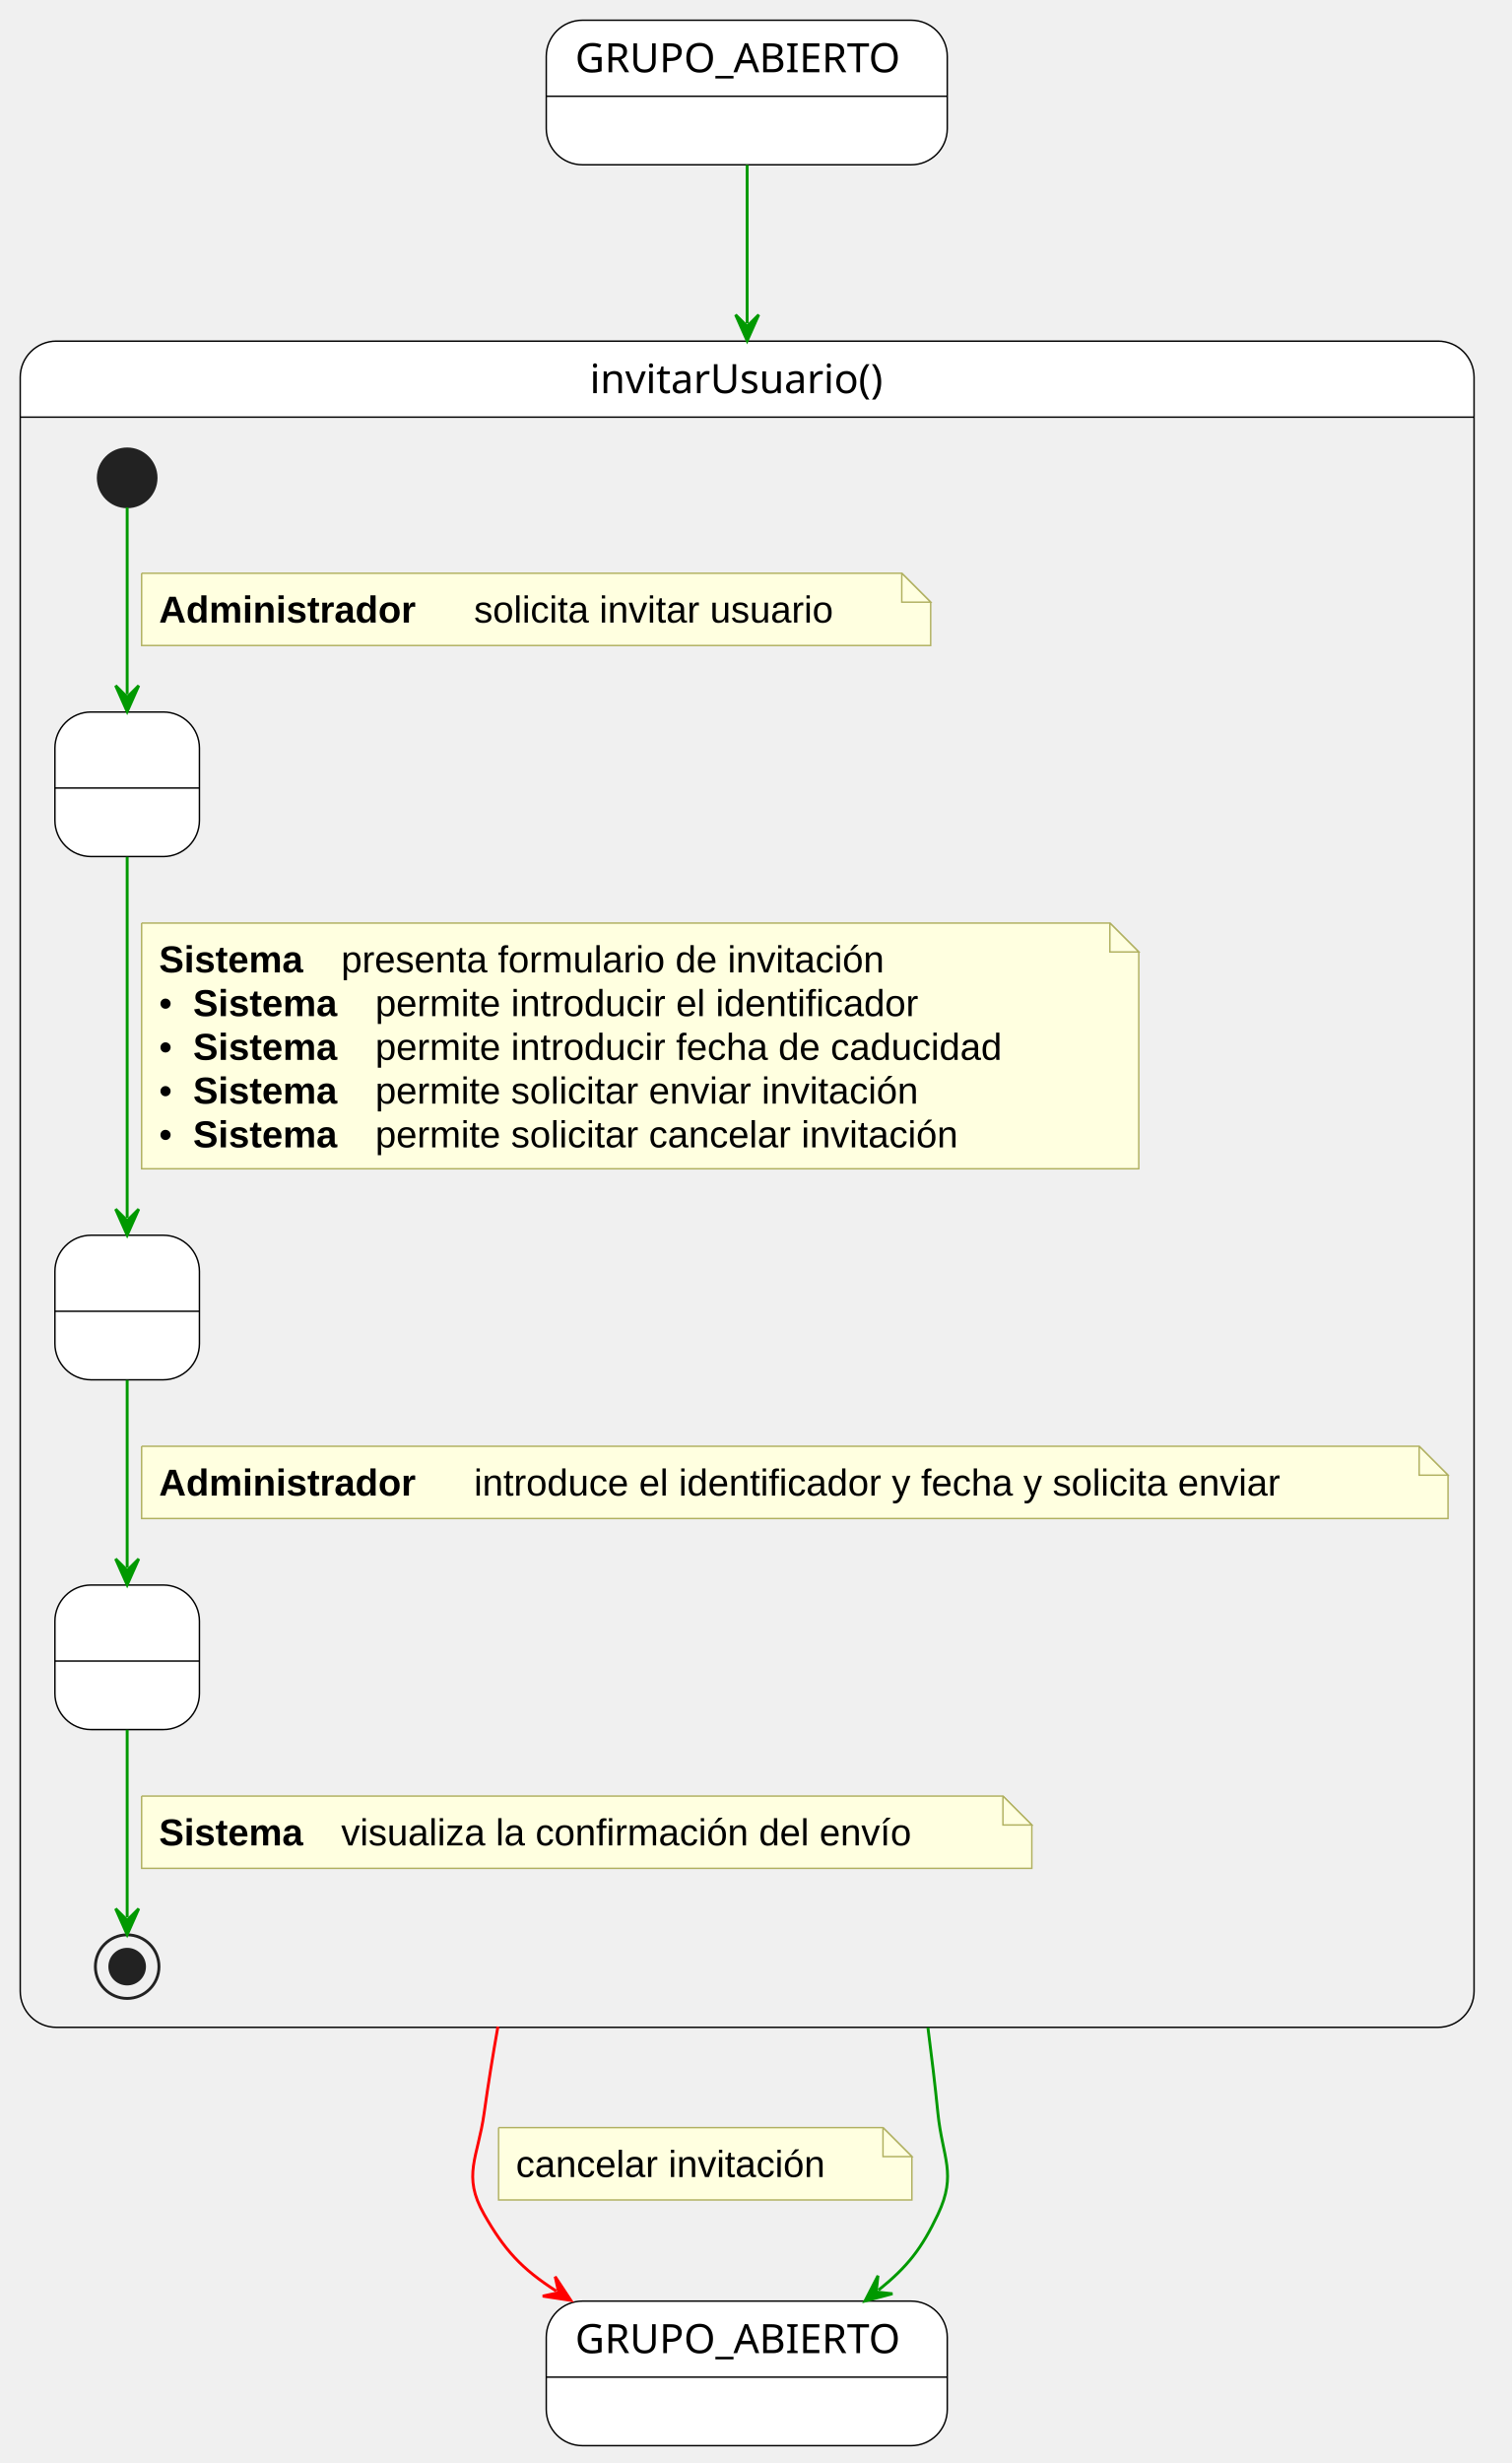
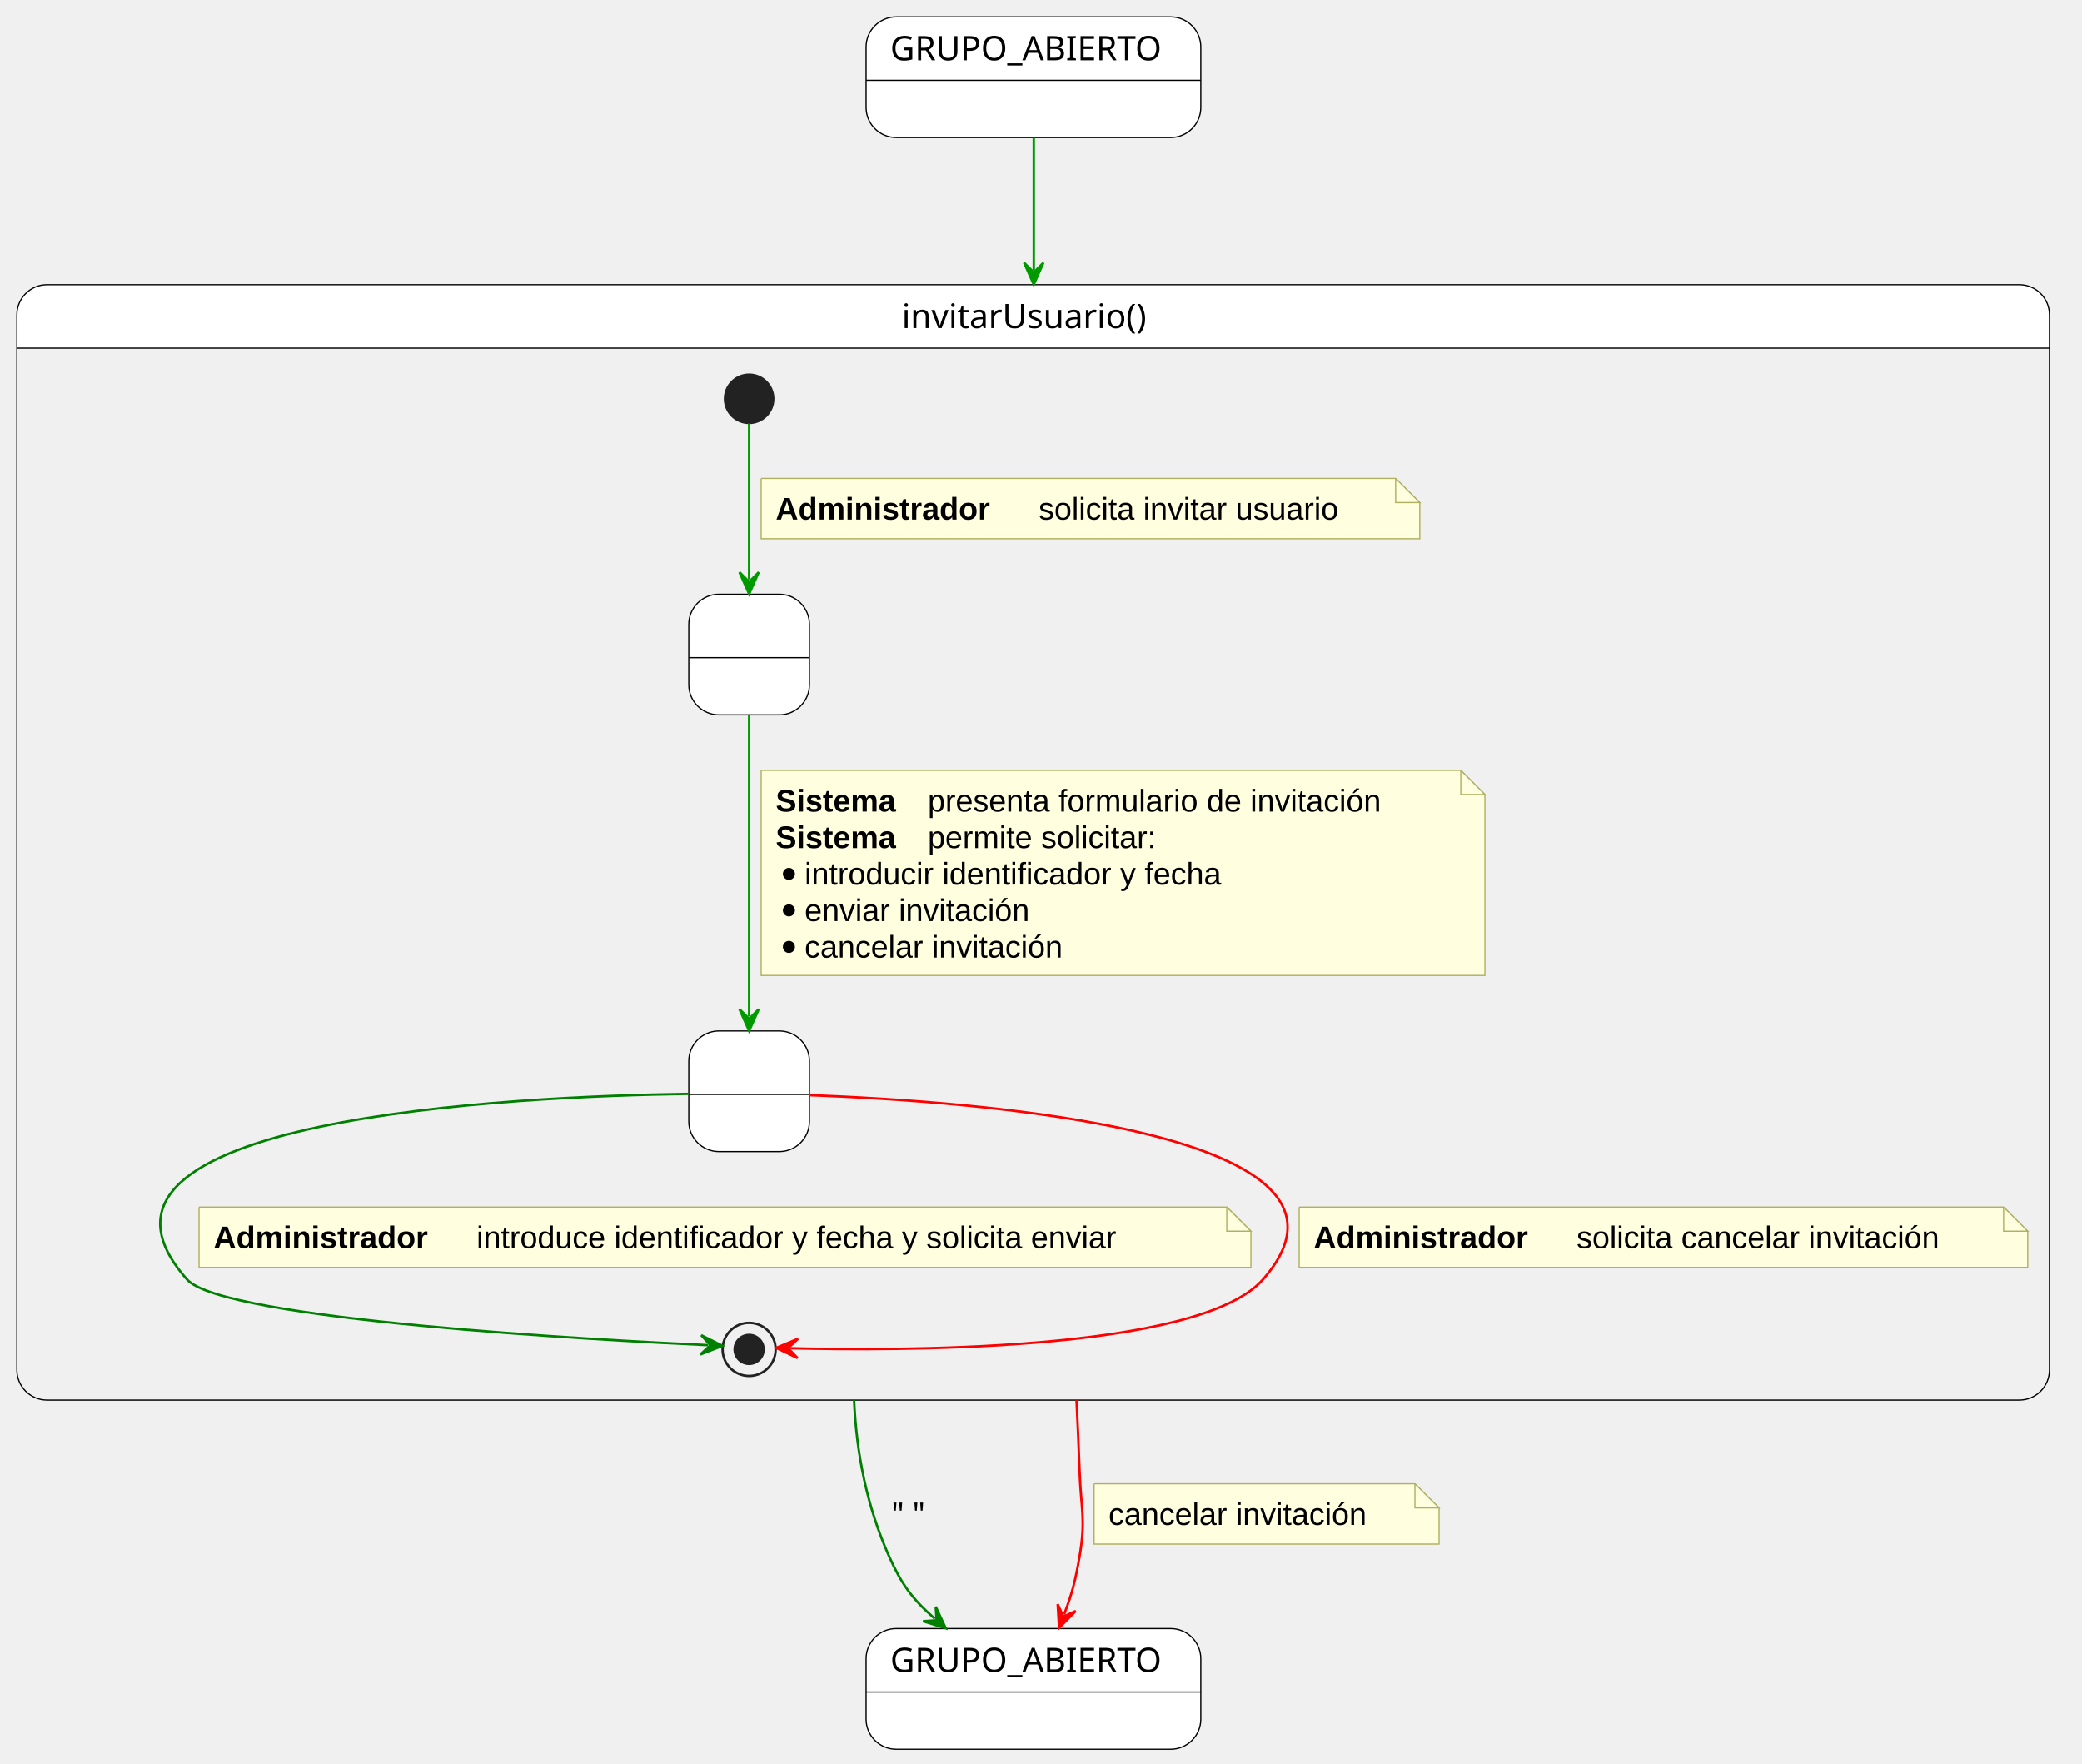
- <svg xmlns="http://www.w3.org/2000/svg" contentStyleType="text/css" data-diagram-type="STATE" height="852px" preserveAspectRatio="none" style="width:523px;height:852px;background:#FFFFFF;" version="1.1" viewBox="0 0 523 852" width="523px" zoomAndPan="magnify">
+ <svg xmlns="http://www.w3.org/2000/svg" contentStyleType="text/css" data-diagram-type="STATE" height="731px" preserveAspectRatio="none" style="width:863px;height:731px;background:#FFFFFF;" version="1.1" viewBox="0 0 863 731" width="863px" zoomAndPan="magnify">
  <defs />
  <g>
    <g id="Inicio">
-       <rect fill="#FFFFFF" height="50" rx="12.5" ry="12.5" style="stroke:#000000;stroke-width:0.5;" width="138.74" x="189" y="7" />
-       <line style="stroke:#000000;stroke-width:0.5;" x1="189" x2="327.74" y1="33.297" y2="33.297" />
-       <text fill="#000000" font-family="sans-serif" font-size="14" lengthAdjust="spacing" textLength="118.74" x="199" y="24.995">GRUPO_ABIERTO</text>
+       <rect fill="#FFFFFF" height="50" rx="12.5" ry="12.5" style="stroke:#000000;stroke-width:0.5;" width="138.74" x="359" y="7" />
+       <line style="stroke:#000000;stroke-width:0.5;" x1="359" x2="497.74" y1="33.297" y2="33.297" />
+       <text fill="#000000" font-family="sans-serif" font-size="14" lengthAdjust="spacing" textLength="118.74" x="369" y="24.995">GRUPO_ABIERTO</text>
    </g>
-     <path d="M19.5,118 L497.5,118 A12.5,12.5 0 0 1 510,130.5 L510,144.297 L7,144.297 L7,130.5 A12.5,12.5 0 0 1 19.5,118" fill="#FFFFFF" />
-     <rect fill="none" height="583.297" rx="12.5" ry="12.5" style="stroke:#000000;stroke-width:0.5;" width="503" x="7" y="118" />
-     <line style="stroke:#000000;stroke-width:0.5;" x1="7" x2="510" y1="144.297" y2="144.297" />
-     <text fill="#000000" font-family="sans-serif" font-size="14" lengthAdjust="spacing" textLength="108.89" x="204.055" y="135.995">invitarUsuario()</text>
-     <g id="MainBlock.Paso1">
-       <rect fill="#FFFFFF" height="50" rx="12.5" ry="12.5" style="stroke:#000000;stroke-width:0.5;" width="50" x="19" y="246.297" />
-       <line style="stroke:#000000;stroke-width:0.5;" x1="19" x2="69" y1="272.594" y2="272.594" />
-       <text fill="#000000" font-family="sans-serif" font-size="14" lengthAdjust="spacing" textLength="4.45" x="41.775" y="264.292"> </text>
+     <path d="M19.5,118 L837.01,118 A12.5,12.5 0 0 1 849.51,130.5 L849.51,144.297 L7,144.297 L7,130.5 A12.5,12.5 0 0 1 19.5,118" fill="#FFFFFF" />
+     <rect fill="none" height="462.297" rx="12.5" ry="12.5" style="stroke:#000000;stroke-width:0.5;" width="842.51" x="7" y="118" />
+     <line style="stroke:#000000;stroke-width:0.5;" x1="7" x2="849.51" y1="144.297" y2="144.297" />
+     <text fill="#000000" font-family="sans-serif" font-size="14" lengthAdjust="spacing" textLength="108.89" x="373.81" y="135.995">invitarUsuario()</text>
+     <g id="MainBlock.EstadoFormulario">
+       <rect fill="#FFFFFF" height="50" rx="12.5" ry="12.5" style="stroke:#000000;stroke-width:0.5;" width="50" x="285.51" y="246.297" />
+       <line style="stroke:#000000;stroke-width:0.5;" x1="285.51" x2="335.51" y1="272.594" y2="272.594" />
+       <text fill="#000000" font-family="sans-serif" font-size="14" lengthAdjust="spacing" textLength="4.45" x="308.285" y="264.292"> </text>
    </g>
-     <g id="MainBlock.Paso2">
-       <rect fill="#FFFFFF" height="50" rx="12.5" ry="12.5" style="stroke:#000000;stroke-width:0.5;" width="50" x="19" y="427.297" />
-       <line style="stroke:#000000;stroke-width:0.5;" x1="19" x2="69" y1="453.594" y2="453.594" />
-       <text fill="#000000" font-family="sans-serif" font-size="14" lengthAdjust="spacing" textLength="4.45" x="41.775" y="445.292"> </text>
+     <g id="MainBlock.EstadoDecision">
+       <rect fill="#FFFFFF" height="50" rx="12.5" ry="12.5" style="stroke:#000000;stroke-width:0.5;" width="50" x="285.51" y="427.297" />
+       <line style="stroke:#000000;stroke-width:0.5;" x1="285.51" x2="335.51" y1="453.594" y2="453.594" />
+       <text fill="#000000" font-family="sans-serif" font-size="14" lengthAdjust="spacing" textLength="4.45" x="308.285" y="445.292"> </text>
    </g>
-     <g id="MainBlock.Paso3">
-       <rect fill="#FFFFFF" height="50" rx="12.5" ry="12.5" style="stroke:#000000;stroke-width:0.5;" width="50" x="19" y="548.297" />
-       <line style="stroke:#000000;stroke-width:0.5;" x1="19" x2="69" y1="574.594" y2="574.594" />
-       <text fill="#000000" font-family="sans-serif" font-size="14" lengthAdjust="spacing" textLength="4.45" x="41.775" y="566.292"> </text>
+     <ellipse cx="310.51" cy="165.297" fill="#222222" rx="10" ry="10" style="stroke:#222222;stroke-width:1;" />
+     <ellipse cx="310.51" cy="559.297" fill="none" rx="11" ry="11" style="stroke:#222222;stroke-width:1;" />
+     <ellipse cx="310.51" cy="559.297" fill="#222222" rx="6" ry="6" style="stroke:#222222;stroke-width:1;" />
+     <g class="link" data-entity-1=".start.MainBlock" data-entity-2="EstadoFormulario" data-source-line="29" data-uid="lnk3" id="link_.start.MainBlock_EstadoFormulario">
+       <path d="M310.51,175.527 C310.51,191.237 310.51,217.657 310.51,240.167" fill="none" id="*start*MainBlock-to-EstadoFormulario" style="stroke:#009900;stroke-width:1;" />
+       <polygon fill="#009900" points="310.51,246.167,314.51,237.167,310.51,241.167,306.51,237.167,310.51,246.167" style="stroke:#009900;stroke-width:1;" />
+       <path d="M315.51,198.297 L315.51,223.297 L588.51,223.297 L588.51,208.297 L578.51,198.297 L315.51,198.297" fill="#FFFFE0" style="stroke:#B0B060;stroke-width:0.5;" />
+       <path d="M578.51,198.297 L578.51,208.297 L588.51,208.297 L578.51,198.297" fill="#FFFFE0" style="stroke:#B0B060;stroke-width:0.5;" />
+       <text fill="#000000" font-family="Arial" font-size="13" font-weight="bold" lengthAdjust="spacing" textLength="104.863" x="321.51" y="215.364">Administrador</text>
+       <text fill="#000000" font-family="Arial" font-size="13" lengthAdjust="spacing" textLength="143.73" x="430.506" y="215.364">solicita invitar usuario</text>
    </g>
-     <ellipse cx="44" cy="165.297" fill="#222222" rx="10" ry="10" style="stroke:#222222;stroke-width:1;" />
-     <ellipse cx="44" cy="680.297" fill="none" rx="11" ry="11" style="stroke:#222222;stroke-width:1;" />
-     <ellipse cx="44" cy="680.297" fill="#222222" rx="6" ry="6" style="stroke:#222222;stroke-width:1;" />
-     <g class="link" data-entity-1=".start.MainBlock" data-entity-2="Paso1" data-source-line="27" data-uid="lnk3" id="link_.start.MainBlock_Paso1">
-       <path d="M44,175.527 C44,191.237 44,217.657 44,240.167" fill="none" id="*start*MainBlock-to-Paso1" style="stroke:#009900;stroke-width:1;" />
-       <polygon fill="#009900" points="44,246.167,48,237.167,44,241.167,40,237.167,44,246.167" style="stroke:#009900;stroke-width:1;" />
-       <path d="M49,198.297 L49,223.297 L322,223.297 L322,208.297 L312,198.297 L49,198.297" fill="#FFFFE0" style="stroke:#B0B060;stroke-width:0.5;" />
-       <path d="M312,198.297 L312,208.297 L322,208.297 L312,198.297" fill="#FFFFE0" style="stroke:#B0B060;stroke-width:0.5;" />
-       <text fill="#000000" font-family="Arial" font-size="13" font-weight="bold" lengthAdjust="spacing" textLength="104.863" x="55" y="215.364">Administrador</text>
-       <text fill="#000000" font-family="Arial" font-size="13" lengthAdjust="spacing" textLength="143.73" x="163.996" y="215.364">solicita invitar usuario</text>
+     <g class="link" data-entity-1="EstadoFormulario" data-entity-2="EstadoDecision" data-source-line="34" data-uid="lnk4" id="link_EstadoFormulario_EstadoDecision">
+       <path d="M310.51,296.437 C310.51,330.697 310.51,387.047 310.51,421.257" fill="none" id="EstadoFormulario-to-EstadoDecision" style="stroke:#009900;stroke-width:1;" />
+       <polygon fill="#009900" points="310.51,427.257,314.51,418.257,310.51,422.257,306.51,418.257,310.51,427.257" style="stroke:#009900;stroke-width:1;" />
+       <path d="M315.51,319.297 L315.51,404.297 L615.51,404.297 L615.51,329.297 L605.51,319.297 L315.51,319.297" fill="#FFFFE0" style="stroke:#B0B060;stroke-width:0.5;" />
+       <path d="M605.51,319.297 L605.51,329.297 L615.51,329.297 L605.51,319.297" fill="#FFFFE0" style="stroke:#B0B060;stroke-width:0.5;" />
+       <text fill="#000000" font-family="Arial" font-size="13" font-weight="bold" lengthAdjust="spacing" textLength="58.906" x="321.51" y="336.364">Sistema</text>
+       <text fill="#000000" font-family="Arial" font-size="13" lengthAdjust="spacing" textLength="216.753" x="384.549" y="336.364">presenta formulario de invitación</text>
+       <text fill="#000000" font-family="Arial" font-size="13" font-weight="bold" lengthAdjust="spacing" textLength="58.906" x="321.51" y="351.497">Sistema</text>
+       <text fill="#000000" font-family="Arial" font-size="13" lengthAdjust="spacing" textLength="110.595" x="384.549" y="351.497">permite solicitar:</text>
+       <ellipse cx="327.01" cy="362.195" fill="#000000" rx="2.5" ry="2.5" />
+       <text fill="#000000" font-family="Arial" font-size="13" lengthAdjust="spacing" textLength="200.523" x="333.51" y="366.629">introducir identificador y fecha</text>
+       <ellipse cx="327.01" cy="377.328" fill="#000000" rx="2.5" ry="2.5" />
+       <text fill="#000000" font-family="Arial" font-size="13" lengthAdjust="spacing" textLength="108.158" x="333.51" y="381.762">enviar invitación</text>
+       <ellipse cx="327.01" cy="392.461" fill="#000000" rx="2.5" ry="2.5" />
+       <text fill="#000000" font-family="Arial" font-size="13" lengthAdjust="spacing" textLength="122.726" x="333.51" y="396.895">cancelar invitación</text>
    </g>
-     <g class="link" data-entity-1="Paso1" data-entity-2="Paso2" data-source-line="32" data-uid="lnk4" id="link_Paso1_Paso2">
-       <path d="M44,296.437 C44,330.697 44,387.047 44,421.257" fill="none" id="Paso1-to-Paso2" style="stroke:#009900;stroke-width:1;" />
-       <polygon fill="#009900" points="44,427.257,48,418.257,44,422.257,40,418.257,44,427.257" style="stroke:#009900;stroke-width:1;" />
-       <path d="M49,319.297 L49,404.297 L394,404.297 L394,329.297 L384,319.297 L49,319.297" fill="#FFFFE0" style="stroke:#B0B060;stroke-width:0.5;" />
-       <path d="M384,319.297 L384,329.297 L394,329.297 L384,319.297" fill="#FFFFE0" style="stroke:#B0B060;stroke-width:0.5;" />
-       <text fill="#000000" font-family="Arial" font-size="13" font-weight="bold" lengthAdjust="spacing" textLength="58.906" x="55" y="336.364">Sistema</text>
-       <text fill="#000000" font-family="Arial" font-size="13" lengthAdjust="spacing" textLength="216.753" x="118.039" y="336.364">presenta formulario de invitación</text>
-       <text fill="#000000" font-family="Arial" font-size="13" lengthAdjust="spacing" textLength="7.668" x="55" y="351.497">•</text>
-       <text fill="#000000" font-family="Arial" font-size="13" font-weight="bold" lengthAdjust="spacing" textLength="58.906" x="66.8" y="351.497">Sistema</text>
-       <text fill="#000000" font-family="Arial" font-size="13" lengthAdjust="spacing" textLength="219.477" x="129.839" y="351.497">permite introducir el identificador</text>
-       <text fill="#000000" font-family="Arial" font-size="13" lengthAdjust="spacing" textLength="7.668" x="55" y="366.629">•</text>
-       <text fill="#000000" font-family="Arial" font-size="13" font-weight="bold" lengthAdjust="spacing" textLength="58.906" x="66.8" y="366.629">Sistema</text>
-       <text fill="#000000" font-family="Arial" font-size="13" lengthAdjust="spacing" textLength="249.349" x="129.839" y="366.629">permite introducir fecha de caducidad</text>
-       <text fill="#000000" font-family="Arial" font-size="13" lengthAdjust="spacing" textLength="7.668" x="55" y="381.762">•</text>
-       <text fill="#000000" font-family="Arial" font-size="13" font-weight="bold" lengthAdjust="spacing" textLength="58.906" x="66.8" y="381.762">Sistema</text>
-       <text fill="#000000" font-family="Arial" font-size="13" lengthAdjust="spacing" textLength="218.505" x="129.839" y="381.762">permite solicitar enviar invitación</text>
-       <text fill="#000000" font-family="Arial" font-size="13" lengthAdjust="spacing" textLength="7.668" x="55" y="396.895">•</text>
-       <text fill="#000000" font-family="Arial" font-size="13" font-weight="bold" lengthAdjust="spacing" textLength="58.906" x="66.8" y="396.895">Sistema</text>
-       <text fill="#000000" font-family="Arial" font-size="13" lengthAdjust="spacing" textLength="233.073" x="129.839" y="396.895">permite solicitar cancelar invitación</text>
+     <g class="link" data-entity-1="EstadoDecision" data-entity-2=".end.MainBlock" data-source-line="44" data-uid="lnk6" id="link_EstadoDecision_.end.MainBlock">
+       <path d="M285.4,453.367 C213.89,454.387 18,463.207 77.51,530.297 C92.44,547.137 249.236,555.489 293.476,557.539" fill="none" id="EstadoDecision-to-*end*MainBlock" style="stroke:#008000;stroke-width:1;" />
+       <polygon fill="#008000" points="299.47,557.817,290.665,553.405,294.475,557.585,290.295,561.396,299.47,557.817" style="stroke:#008000;stroke-width:1;" />
+       <path d="M82.51,500.297 L82.51,525.297 L518.51,525.297 L518.51,510.297 L508.51,500.297 L82.51,500.297" fill="#FFFFE0" style="stroke:#B0B060;stroke-width:0.5;" />
+       <path d="M508.51,500.297 L508.51,510.297 L518.51,510.297 L508.51,500.297" fill="#FFFFE0" style="stroke:#B0B060;stroke-width:0.5;" />
+       <text fill="#000000" font-family="Arial" font-size="13" font-weight="bold" lengthAdjust="spacing" textLength="104.863" x="88.51" y="517.364">Administrador</text>
+       <text fill="#000000" font-family="Arial" font-size="13" lengthAdjust="spacing" textLength="306.281" x="197.506" y="517.364">introduce identificador y fecha y solicita enviar</text>
    </g>
-     <g class="link" data-entity-1="Paso2" data-entity-2="Paso3" data-source-line="41" data-uid="lnk5" id="link_Paso2_Paso3">
-       <path d="M44,477.377 C44,498.027 44,521.617 44,542.247" fill="none" id="Paso2-to-Paso3" style="stroke:#009900;stroke-width:1;" />
-       <polygon fill="#009900" points="44,548.247,48,539.247,44,543.247,40,539.247,44,548.247" style="stroke:#009900;stroke-width:1;" />
-       <path d="M49,500.297 L49,525.297 L501,525.297 L501,510.297 L491,500.297 L49,500.297" fill="#FFFFE0" style="stroke:#B0B060;stroke-width:0.5;" />
-       <path d="M491,500.297 L491,510.297 L501,510.297 L491,500.297" fill="#FFFFE0" style="stroke:#B0B060;stroke-width:0.5;" />
-       <text fill="#000000" font-family="Arial" font-size="13" font-weight="bold" lengthAdjust="spacing" textLength="104.863" x="55" y="517.364">Administrador</text>
-       <text fill="#000000" font-family="Arial" font-size="13" lengthAdjust="spacing" textLength="322.023" x="163.996" y="517.364">introduce el identificador y fecha y solicita enviar</text>
-     </g>
-     <g class="link" data-entity-1="Paso3" data-entity-2=".end.MainBlock" data-source-line="46" data-uid="lnk7" id="link_Paso3_.end.MainBlock">
-       <path d="M44,598.387 C44,620.787 44,647.067 44,663.247" fill="none" id="Paso3-to-*end*MainBlock" style="stroke:#009900;stroke-width:1;" />
-       <polygon fill="#009900" points="44,669.247,48,660.247,44,664.247,40,660.247,44,669.247" style="stroke:#009900;stroke-width:1;" />
-       <path d="M49,621.297 L49,646.297 L357,646.297 L357,631.297 L347,621.297 L49,621.297" fill="#FFFFE0" style="stroke:#B0B060;stroke-width:0.5;" />
-       <path d="M347,621.297 L347,631.297 L357,631.297 L347,621.297" fill="#FFFFE0" style="stroke:#B0B060;stroke-width:0.5;" />
-       <text fill="#000000" font-family="Arial" font-size="13" font-weight="bold" lengthAdjust="spacing" textLength="58.906" x="55" y="638.364">Sistema</text>
-       <text fill="#000000" font-family="Arial" font-size="13" lengthAdjust="spacing" textLength="224.218" x="118.039" y="638.364">visualiza la confirmación del envío</text>
+     <g class="link" data-entity-1="EstadoDecision" data-entity-2=".end.MainBlock" data-source-line="49" data-uid="lnk7" id="link_EstadoDecision_.end.MainBlock">
+       <path d="M335.85,453.917 C403.12,456.407 577.44,468.807 523.51,530.297 C496.76,560.787 367.708,559.83 327.688,558.81" fill="none" id="EstadoDecision-to-*end*MainBlock-1" style="stroke:#FF0000;stroke-width:1;" />
+       <polygon fill="#FF0000" points="321.69,558.657,330.585,562.885,326.688,558.784,330.789,554.888,321.69,558.657" style="stroke:#FF0000;stroke-width:1;" />
+       <path d="M538.51,500.297 L538.51,525.297 L840.51,525.297 L840.51,510.297 L830.51,500.297 L538.51,500.297" fill="#FFFFE0" style="stroke:#B0B060;stroke-width:0.5;" />
+       <path d="M830.51,500.297 L830.51,510.297 L840.51,510.297 L830.51,500.297" fill="#FFFFE0" style="stroke:#B0B060;stroke-width:0.5;" />
+       <text fill="#000000" font-family="Arial" font-size="13" font-weight="bold" lengthAdjust="spacing" textLength="104.863" x="544.51" y="517.364">Administrador</text>
+       <text fill="#000000" font-family="Arial" font-size="13" lengthAdjust="spacing" textLength="172.631" x="653.506" y="517.364">solicita cancelar invitación</text>
    </g>
    <g id="Fin">
-       <rect fill="#FFFFFF" height="50" rx="12.5" ry="12.5" style="stroke:#000000;stroke-width:0.5;" width="138.74" x="189" y="796" />
-       <line style="stroke:#000000;stroke-width:0.5;" x1="189" x2="327.74" y1="822.297" y2="822.297" />
-       <text fill="#000000" font-family="sans-serif" font-size="14" lengthAdjust="spacing" textLength="118.74" x="199" y="813.995">GRUPO_ABIERTO</text>
+       <rect fill="#FFFFFF" height="50" rx="12.5" ry="12.5" style="stroke:#000000;stroke-width:0.5;" width="138.74" x="359" y="675" />
+       <line style="stroke:#000000;stroke-width:0.5;" x1="359" x2="497.74" y1="701.297" y2="701.297" />
+       <text fill="#000000" font-family="sans-serif" font-size="14" lengthAdjust="spacing" textLength="118.74" x="369" y="692.995">GRUPO_ABIERTO</text>
    </g>
-     <g class="link" data-entity-1="Inicio" data-entity-2="MainBlock" data-source-line="54" data-uid="lnk8" id="link_Inicio_MainBlock">
-       <path d="M258.5,57.06 C258.5,72.11 258.5,87.29 258.5,111.88" fill="none" id="Inicio-to-MainBlock" style="stroke:#009900;stroke-width:1;" />
-       <polygon fill="#009900" points="258.5,117.88,262.5,108.88,258.5,112.88,254.5,108.88,258.5,117.88" style="stroke:#009900;stroke-width:1;" />
+     <g class="link" data-entity-1="Inicio" data-entity-2="MainBlock" data-source-line="60" data-uid="lnk8" id="link_Inicio_MainBlock">
+       <path d="M428.5,57.19 C428.5,72.39 428.5,87.68 428.5,111.89" fill="none" id="Inicio-to-MainBlock" style="stroke:#009900;stroke-width:1;" />
+       <polygon fill="#009900" points="428.5,117.89,432.5,108.89,428.5,112.89,424.5,108.89,428.5,117.89" style="stroke:#009900;stroke-width:1;" />
    </g>
-     <g class="link" data-entity-1="MainBlock" data-entity-2="Fin" data-source-line="56" data-uid="lnk9" id="link_MainBlock_Fin">
-       <path d="M321.05,701.39 C322.35,711.36 323.51,721.25 324.5,731 C326.08,746.48 331.16,751.94 324.5,766 C318.92,777.77 314.055,784.069 303.935,792.209" fill="none" id="MainBlock-to-Fin" style="stroke:#009900;stroke-width:1;" />
-       <polygon fill="#009900" points="299.26,795.97,308.78,793.446,303.156,792.836,303.766,787.212,299.26,795.97" style="stroke:#009900;stroke-width:1;" />
+     <g class="link" data-entity-1="MainBlock" data-entity-2="Fin" data-source-line="63" data-uid="lnk9" id="link_MainBlock_Fin">
+       <path d="M354.02,580.19 C354.98,602.51 359.36,624.47 368.5,645 C373.63,656.52 378.05,662.674 387.49,670.914" fill="none" id="MainBlock-to-Fin" style="stroke:#008000;stroke-width:1;" />
+       <polygon fill="#008000" points="392.01,674.86,387.86,665.928,388.243,671.572,382.599,671.955,392.01,674.86" style="stroke:#008000;stroke-width:1;" />
+       <text fill="#000000" font-family="sans-serif" font-size="13" lengthAdjust="spacing" textLength="73.944" x="369.5" y="632.067">"               "</text>
    </g>
-     <g class="link" data-entity-1="MainBlock" data-entity-2="Fin" data-source-line="58" data-uid="lnk10" id="link_MainBlock_Fin">
-       <path d="M172.27,701.04 C170.48,711.11 168.88,721.12 167.5,731 C165.36,746.41 159.8,752.48 167.5,766 C174.5,778.29 180.466,784.847 192.456,792.517" fill="none" id="MainBlock-to-Fin-1" style="stroke:#FF0000;stroke-width:1;" />
-       <polygon fill="#FF0000" points="197.51,795.75,192.084,787.531,193.298,793.056,187.773,794.27,197.51,795.75" style="stroke:#FF0000;stroke-width:1;" />
-       <path d="M172.5,736 L172.5,761 L315.5,761 L315.5,746 L305.5,736 L172.5,736" fill="#FFFFE0" style="stroke:#B0B060;stroke-width:0.5;" />
-       <path d="M305.5,736 L305.5,746 L315.5,746 L305.5,736" fill="#FFFFE0" style="stroke:#B0B060;stroke-width:0.5;" />
-       <text fill="#000000" font-family="Arial" font-size="13" lengthAdjust="spacing" textLength="122.726" x="178.5" y="753.067">cancelar invitación</text>
+     <g class="link" data-entity-1="MainBlock" data-entity-2="Fin" data-source-line="66" data-uid="lnk10" id="link_MainBlock_Fin">
+       <path d="M446.23,580.33 C446.72,590.35 447.15,600.28 447.5,610 C448.07,625.55 450.12,629.67 447.5,645 C445.79,654.99 444.538,659.972 441.108,669.112" fill="none" id="MainBlock-to-Fin-1" style="stroke:#FF0000;stroke-width:1;" />
+       <polygon fill="#FF0000" points="439,674.73,445.907,667.709,440.757,670.049,438.417,664.898,439,674.73" style="stroke:#FF0000;stroke-width:1;" />
+       <path d="M453.5,615 L453.5,640 L596.5,640 L596.5,625 L586.5,615 L453.5,615" fill="#FFFFE0" style="stroke:#B0B060;stroke-width:0.5;" />
+       <path d="M586.5,615 L586.5,625 L596.5,625 L586.5,615" fill="#FFFFE0" style="stroke:#B0B060;stroke-width:0.5;" />
+       <text fill="#000000" font-family="Arial" font-size="13" lengthAdjust="spacing" textLength="122.726" x="459.5" y="632.067">cancelar invitación</text>
    </g>
  </g>
</svg>
